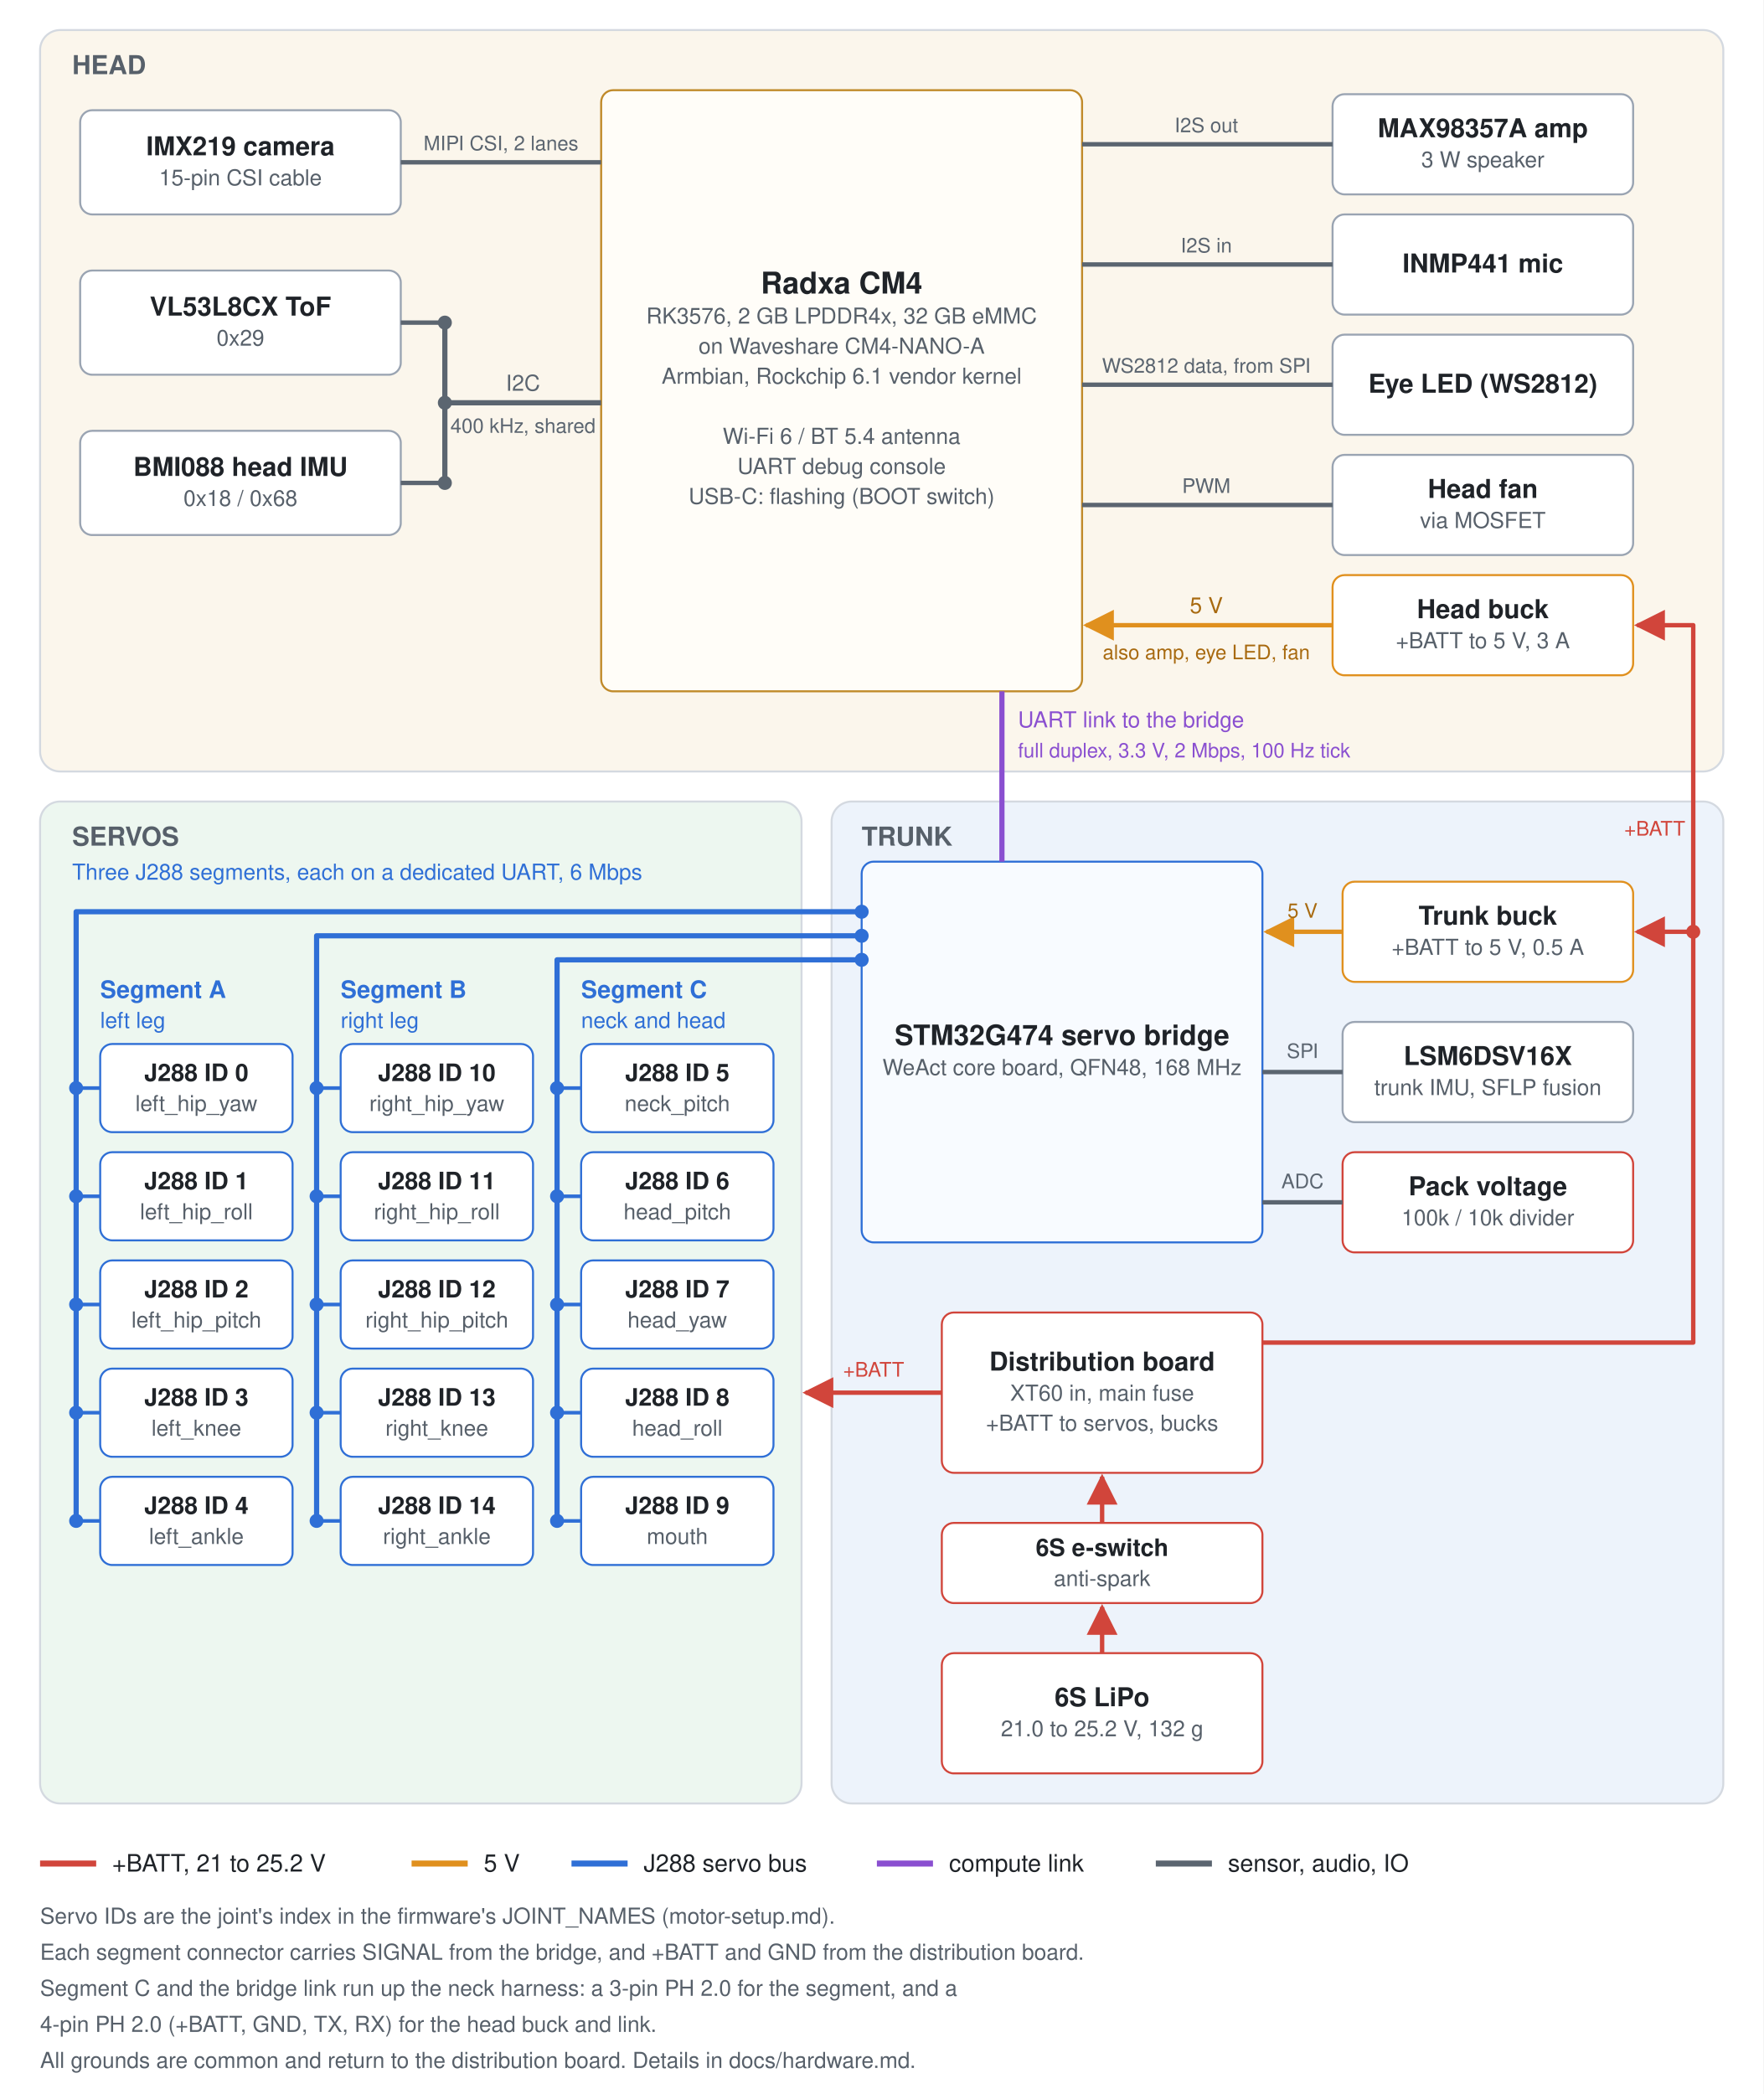
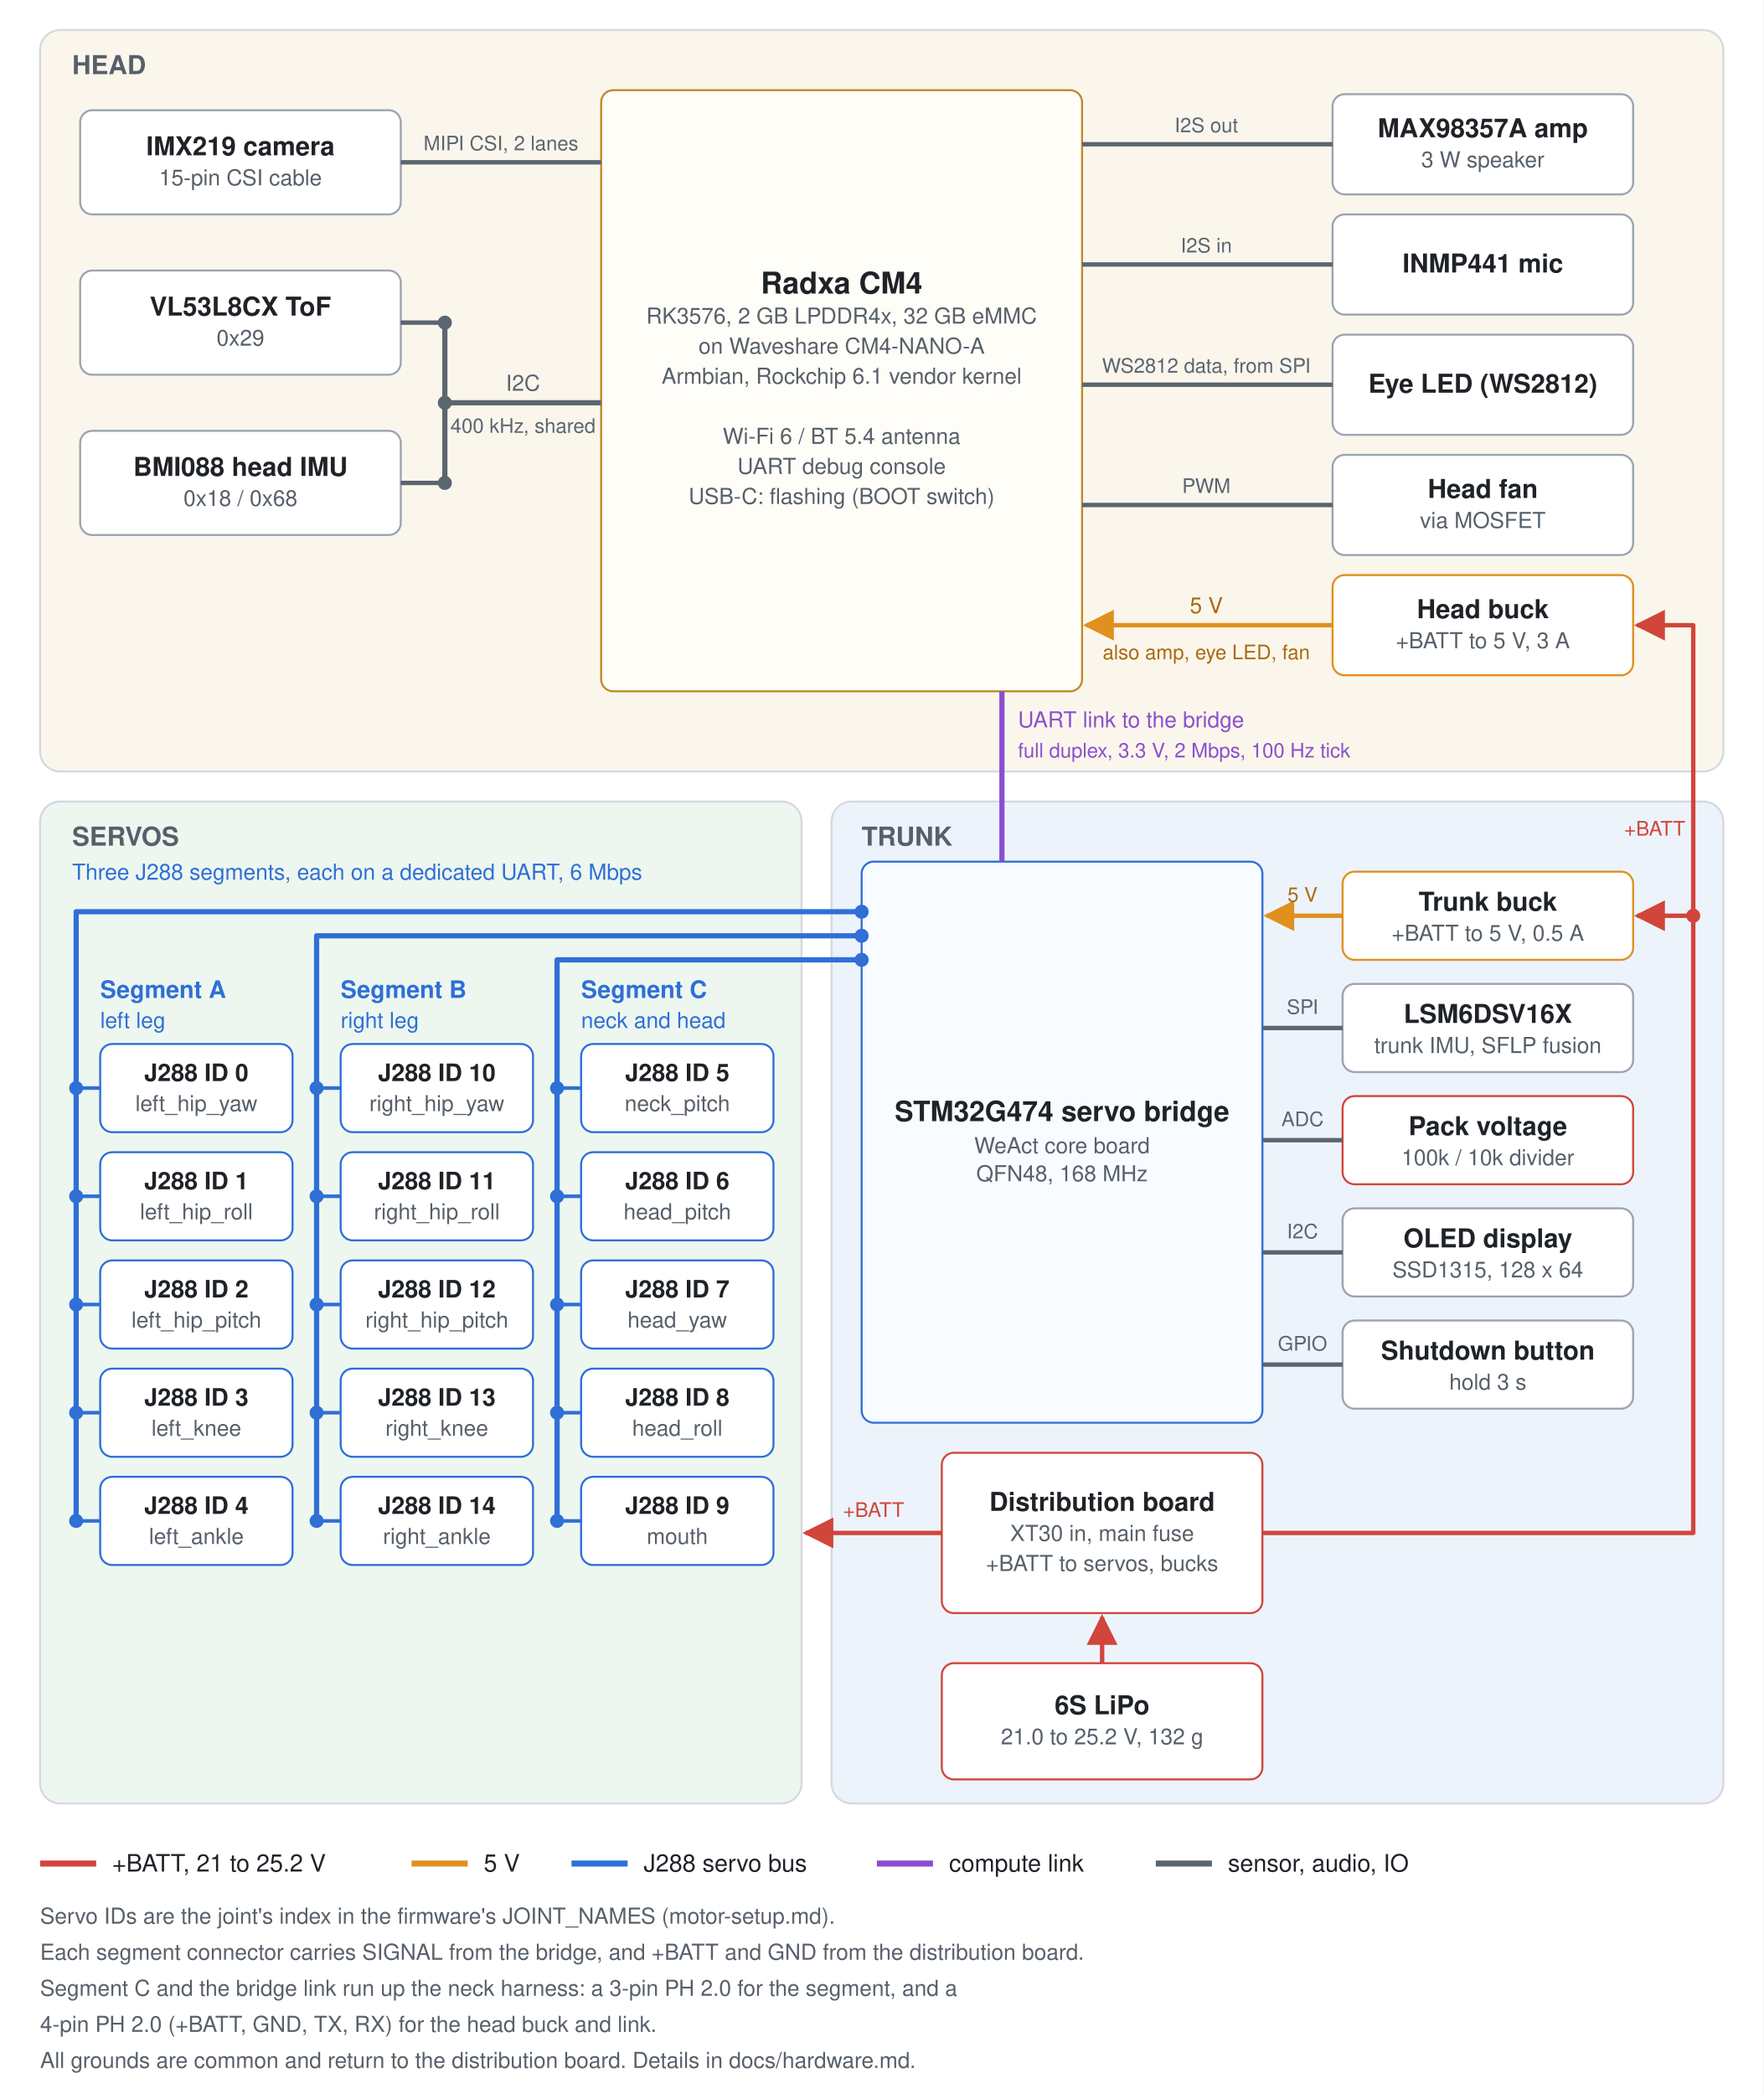
<svg xmlns="http://www.w3.org/2000/svg" viewBox="0 0 880 1045" width="880" height="1045" font-family="-apple-system, BlinkMacSystemFont, 'Segoe UI', Helvetica, Arial, sans-serif">
  <defs>
    <marker id="arrow-d1453b" viewBox="0 0 10 10" refX="9" refY="5" markerWidth="7" markerHeight="7" orient="auto-start-reverse">
      <path d="M0,0 L10,5 L0,10 z" fill="#d1453b" />
    </marker>
    <marker id="arrow-e0901e" viewBox="0 0 10 10" refX="9" refY="5" markerWidth="7" markerHeight="7" orient="auto-start-reverse">
      <path d="M0,0 L10,5 L0,10 z" fill="#e0901e" />
    </marker>
  </defs>
  <rect width="880" height="1045" fill="#ffffff" />
  <g transform="translate(0,-35)">
    <rect x="20" y="50" width="840" height="370" rx="10" fill="#fbf6ec" stroke="#d4d9e0" />
    <text x="36" y="72" font-size="13" text-anchor="start" font-weight="bold" fill="#57606a">HEAD</text>
    <rect x="20" y="435" width="380" height="500" rx="10" fill="#edf7f0" stroke="#d4d9e0" />
    <text x="36" y="457" font-size="13" text-anchor="start" font-weight="bold" fill="#57606a">SERVOS</text>
    <text x="36" y="474" font-size="11" text-anchor="start" font-weight="normal" fill="#2f6fd6">Three J288 segments, each on a dedicated UART, 6 Mbps</text>
    <rect x="415" y="435" width="445" height="500" rx="10" fill="#edf3fb" stroke="#d4d9e0" />
    <text x="430" y="457" font-size="13" text-anchor="start" font-weight="bold" fill="#57606a">TRUNK</text>
    <rect x="300" y="80" width="240" height="300" rx="6" fill="#fffdf8" stroke="#c08a2a" />
    <text x="420.0" y="181.5" font-size="15" text-anchor="middle" font-weight="bold" fill="#1f2328">Radxa CM4</text>
    <text x="420.0" y="196.5" font-size="11" text-anchor="middle" font-weight="normal" fill="#57606a">RK3576, 2 GB LPDDR4x, 32 GB eMMC</text>
    <text x="420.0" y="211.5" font-size="11" text-anchor="middle" font-weight="normal" fill="#57606a">on Waveshare CM4-NANO-A</text>
    <text x="420.0" y="226.5" font-size="11" text-anchor="middle" font-weight="normal" fill="#57606a">Armbian, Rockchip 6.1 vendor kernel</text>
    <text x="420.0" y="241.5" font-size="11" text-anchor="middle" font-weight="normal" fill="#57606a" />
    <text x="420.0" y="256.5" font-size="11" text-anchor="middle" font-weight="normal" fill="#57606a">Wi-Fi 6 / BT 5.4 antenna</text>
    <text x="420.0" y="271.5" font-size="11" text-anchor="middle" font-weight="normal" fill="#57606a">UART debug console</text>
    <text x="420.0" y="286.5" font-size="11" text-anchor="middle" font-weight="normal" fill="#57606a">USB-C: flashing (BOOT switch)</text>
    <rect x="40" y="90" width="160" height="52" rx="6" fill="#ffffff" stroke="#9aa4b2" />
    <text x="120.0" y="112.5" font-size="13" text-anchor="middle" font-weight="bold" fill="#1f2328">IMX219 camera</text>
    <text x="120.0" y="127.5" font-size="11" text-anchor="middle" font-weight="normal" fill="#57606a">15-pin CSI cable</text>
    <polyline points="200,116 300,116" fill="none" stroke="#5b6570" stroke-width="2.2" stroke-linejoin="round" />
    <text x="250" y="110" font-size="10" text-anchor="middle" font-weight="normal" fill="#5b6570">MIPI CSI, 2 lanes</text>
    <rect x="40" y="170" width="160" height="52" rx="6" fill="#ffffff" stroke="#9aa4b2" />
    <text x="120.0" y="192.5" font-size="13" text-anchor="middle" font-weight="bold" fill="#1f2328">VL53L8CX ToF</text>
    <text x="120.0" y="207.5" font-size="11" text-anchor="middle" font-weight="normal" fill="#57606a">0x29</text>
    <rect x="40" y="250" width="160" height="52" rx="6" fill="#ffffff" stroke="#9aa4b2" />
    <text x="120.0" y="272.5" font-size="13" text-anchor="middle" font-weight="bold" fill="#1f2328">BMI088 head IMU</text>
    <text x="120.0" y="287.5" font-size="11" text-anchor="middle" font-weight="normal" fill="#57606a">0x18 / 0x68</text>
    <polyline points="222,196 222,276" fill="none" stroke="#5b6570" stroke-width="2.6" stroke-linejoin="round" />
    <polyline points="200,196 222,196" fill="none" stroke="#5b6570" stroke-width="2.2" stroke-linejoin="round" />
    <circle cx="222" cy="196" r="3.5" fill="#5b6570" />
    <polyline points="200,276 222,276" fill="none" stroke="#5b6570" stroke-width="2.2" stroke-linejoin="round" />
    <circle cx="222" cy="276" r="3.5" fill="#5b6570" />
    <polyline points="222,236 300,236" fill="none" stroke="#5b6570" stroke-width="2.6" stroke-linejoin="round" />
    <circle cx="222" cy="236" r="3.5" fill="#5b6570" />
    <text x="261" y="230" font-size="11" text-anchor="middle" font-weight="normal" fill="#5b6570">I2C</text>
    <text x="261" y="251" font-size="10" text-anchor="middle" font-weight="normal" fill="#5b6570">400 kHz, shared</text>
    <rect x="665" y="82" width="150" height="50" rx="6" fill="#ffffff" stroke="#9aa4b2" />
    <text x="740.0" y="103.5" font-size="13" text-anchor="middle" font-weight="bold" fill="#1f2328">MAX98357A amp</text>
    <text x="740.0" y="118.5" font-size="11" text-anchor="middle" font-weight="normal" fill="#57606a">3 W speaker</text>
    <polyline points="540,107 665,107" fill="none" stroke="#5b6570" stroke-width="2.2" stroke-linejoin="round" />
    <text x="602" y="101" font-size="10" text-anchor="middle" font-weight="normal" fill="#5b6570">I2S out</text>
    <rect x="665" y="142" width="150" height="50" rx="6" fill="#ffffff" stroke="#9aa4b2" />
    <text x="740.0" y="171.0" font-size="13" text-anchor="middle" font-weight="bold" fill="#1f2328">INMP441 mic</text>
    <polyline points="540,167 665,167" fill="none" stroke="#5b6570" stroke-width="2.2" stroke-linejoin="round" />
    <text x="602" y="161" font-size="10" text-anchor="middle" font-weight="normal" fill="#5b6570">I2S in</text>
    <rect x="665" y="202" width="150" height="50" rx="6" fill="#ffffff" stroke="#9aa4b2" />
    <text x="740.0" y="231.0" font-size="13" text-anchor="middle" font-weight="bold" fill="#1f2328">Eye LED (WS2812)</text>
    <polyline points="540,227 665,227" fill="none" stroke="#5b6570" stroke-width="2.2" stroke-linejoin="round" />
    <text x="602" y="221" font-size="10" text-anchor="middle" font-weight="normal" fill="#5b6570">WS2812 data, from SPI</text>
    <rect x="665" y="262" width="150" height="50" rx="6" fill="#ffffff" stroke="#9aa4b2" />
    <text x="740.0" y="283.5" font-size="13" text-anchor="middle" font-weight="bold" fill="#1f2328">Head fan</text>
    <text x="740.0" y="298.5" font-size="11" text-anchor="middle" font-weight="normal" fill="#57606a">via MOSFET</text>
    <polyline points="540,287 665,287" fill="none" stroke="#5b6570" stroke-width="2.2" stroke-linejoin="round" />
    <text x="602" y="281" font-size="10" text-anchor="middle" font-weight="normal" fill="#5b6570">PWM</text>
    <rect x="665" y="322" width="150" height="50" rx="6" fill="#ffffff" stroke="#e0901e" />
    <text x="740.0" y="343.5" font-size="13" text-anchor="middle" font-weight="bold" fill="#1f2328">Head buck</text>
    <text x="740.0" y="358.5" font-size="11" text-anchor="middle" font-weight="normal" fill="#57606a">+BATT to 5 V, 3 A</text>
    <polyline points="665,347 542,347" fill="none" stroke="#e0901e" stroke-width="2.2" stroke-linejoin="round" marker-end="url(#arrow-e0901e)" />
    <text x="602" y="341" font-size="11" text-anchor="middle" font-weight="normal" fill="#a86a10">5 V</text>
    <text x="602" y="364" font-size="10" text-anchor="middle" font-weight="normal" fill="#a86a10">also amp, eye LED, fan</text>
-     <rect x="430" y="465" width="200" height="190" rx="6" fill="#f8fbff" stroke="#2f6fd6" />
-     <text x="530.0" y="556.5" font-size="14" text-anchor="middle" font-weight="bold" fill="#1f2328">STM32G474 servo bridge</text>
-     <text x="530.0" y="571.5" font-size="11" text-anchor="middle" font-weight="normal" fill="#57606a">WeAct core board, QFN48, 168 MHz</text>
-     <rect x="670" y="475" width="145" height="50" rx="6" fill="#ffffff" stroke="#e0901e" />
-     <text x="742.5" y="496.5" font-size="13" text-anchor="middle" font-weight="bold" fill="#1f2328">Trunk buck</text>
-     <text x="742.5" y="511.5" font-size="11" text-anchor="middle" font-weight="normal" fill="#57606a">+BATT to 5 V, 0.5 A</text>
-     <polyline points="670,500 632,500" fill="none" stroke="#e0901e" stroke-width="2.2" stroke-linejoin="round" marker-end="url(#arrow-e0901e)" />
-     <text x="650" y="493" font-size="10" text-anchor="middle" font-weight="normal" fill="#a86a10">5 V</text>
-     <rect x="670" y="545" width="145" height="50" rx="6" fill="#ffffff" stroke="#9aa4b2" />
-     <text x="742.5" y="566.5" font-size="13" text-anchor="middle" font-weight="bold" fill="#1f2328">LSM6DSV16X</text>
-     <text x="742.5" y="581.5" font-size="11" text-anchor="middle" font-weight="normal" fill="#57606a">trunk IMU, SFLP fusion</text>
-     <polyline points="630,570 670,570" fill="none" stroke="#5b6570" stroke-width="2.2" stroke-linejoin="round" />
-     <text x="650" y="563" font-size="10" text-anchor="middle" font-weight="normal" fill="#5b6570">SPI</text>
-     <rect x="670" y="610" width="145" height="50" rx="6" fill="#ffffff" stroke="#d1453b" />
-     <text x="742.5" y="631.5" font-size="13" text-anchor="middle" font-weight="bold" fill="#1f2328">Pack voltage</text>
-     <text x="742.5" y="646.5" font-size="11" text-anchor="middle" font-weight="normal" fill="#57606a">100k / 10k divider</text>
-     <polyline points="630,635 670,635" fill="none" stroke="#5b6570" stroke-width="2.2" stroke-linejoin="round" />
-     <text x="650" y="628" font-size="10" text-anchor="middle" font-weight="normal" fill="#5b6570">ADC</text>
-     <rect x="470" y="690" width="160" height="80" rx="6" fill="#ffffff" stroke="#d1453b" />
-     <text x="550.0" y="719.0" font-size="13" text-anchor="middle" font-weight="bold" fill="#1f2328">Distribution board</text>
-     <text x="550.0" y="734.0" font-size="11" text-anchor="middle" font-weight="normal" fill="#57606a">XT60 in, main fuse</text>
-     <text x="550.0" y="749.0" font-size="11" text-anchor="middle" font-weight="normal" fill="#57606a">+BATT to servos, bucks</text>
-     <rect x="470" y="795" width="160" height="40" rx="6" fill="#ffffff" stroke="#d1453b" />
-     <text x="550.0" y="811.5" font-size="12" text-anchor="middle" font-weight="bold" fill="#1f2328">6S e-switch</text>
-     <text x="550.0" y="826.5" font-size="11" text-anchor="middle" font-weight="normal" fill="#57606a">anti-spark</text>
-     <rect x="470" y="860" width="160" height="60" rx="6" fill="#ffffff" stroke="#d1453b" />
-     <text x="550.0" y="886.5" font-size="13" text-anchor="middle" font-weight="bold" fill="#1f2328">6S LiPo</text>
-     <text x="550.0" y="901.5" font-size="11" text-anchor="middle" font-weight="normal" fill="#57606a">21.0 to 25.2 V, 132 g</text>
-     <polyline points="550,860 550,837" fill="none" stroke="#d1453b" stroke-width="2.2" stroke-linejoin="round" marker-end="url(#arrow-d1453b)" />
-     <polyline points="550,795 550,772" fill="none" stroke="#d1453b" stroke-width="2.2" stroke-linejoin="round" marker-end="url(#arrow-d1453b)" />
-     <polyline points="630,705 845,705 845,347 817,347" fill="none" stroke="#d1453b" stroke-width="2.2" stroke-linejoin="round" marker-end="url(#arrow-d1453b)" />
-     <polyline points="845,500 817,500" fill="none" stroke="#d1453b" stroke-width="2.2" stroke-linejoin="round" marker-end="url(#arrow-d1453b)" />
-     <circle cx="845" cy="500" r="3.5" fill="#d1453b" />
+     <rect x="430" y="465" width="200" height="280" rx="6" fill="#f8fbff" stroke="#2f6fd6" />
+     <text x="530.0" y="594.5" font-size="14" text-anchor="middle" font-weight="bold" fill="#1f2328">STM32G474 servo bridge</text>
+     <text x="530.0" y="610.5" font-size="11" text-anchor="middle" font-weight="normal" fill="#57606a">WeAct core board</text>
+     <text x="530.0" y="624.5" font-size="11" text-anchor="middle" font-weight="normal" fill="#57606a">QFN48, 168 MHz</text>
+     <rect x="670" y="470" width="145" height="44" rx="6" fill="#ffffff" stroke="#e0901e" />
+     <text x="742.5" y="489.5" font-size="13" text-anchor="middle" font-weight="bold" fill="#1f2328">Trunk buck</text>
+     <text x="742.5" y="504.5" font-size="11" text-anchor="middle" font-weight="normal" fill="#57606a">+BATT to 5 V, 0.5 A</text>
+     <polyline points="670,492 632,492" fill="none" stroke="#e0901e" stroke-width="2.2" stroke-linejoin="round" marker-end="url(#arrow-e0901e)" />
+     <text x="650" y="485" font-size="10" text-anchor="middle" font-weight="normal" fill="#a86a10">5 V</text>
+     <rect x="670" y="526" width="145" height="44" rx="6" fill="#ffffff" stroke="#9aa4b2" />
+     <text x="742.5" y="545.5" font-size="13" text-anchor="middle" font-weight="bold" fill="#1f2328">LSM6DSV16X</text>
+     <text x="742.5" y="560.5" font-size="11" text-anchor="middle" font-weight="normal" fill="#57606a">trunk IMU, SFLP fusion</text>
+     <polyline points="630,548 670,548" fill="none" stroke="#5b6570" stroke-width="2.2" stroke-linejoin="round" />
+     <text x="650" y="541" font-size="10" text-anchor="middle" font-weight="normal" fill="#5b6570">SPI</text>
+     <rect x="670" y="582" width="145" height="44" rx="6" fill="#ffffff" stroke="#d1453b" />
+     <text x="742.5" y="601.5" font-size="13" text-anchor="middle" font-weight="bold" fill="#1f2328">Pack voltage</text>
+     <text x="742.5" y="616.5" font-size="11" text-anchor="middle" font-weight="normal" fill="#57606a">100k / 10k divider</text>
+     <polyline points="630,604 670,604" fill="none" stroke="#5b6570" stroke-width="2.2" stroke-linejoin="round" />
+     <text x="650" y="597" font-size="10" text-anchor="middle" font-weight="normal" fill="#5b6570">ADC</text>
+     <rect x="670" y="638" width="145" height="44" rx="6" fill="#ffffff" stroke="#9aa4b2" />
+     <text x="742.5" y="657.5" font-size="13" text-anchor="middle" font-weight="bold" fill="#1f2328">OLED display</text>
+     <text x="742.5" y="672.5" font-size="11" text-anchor="middle" font-weight="normal" fill="#57606a">SSD1315, 128 x 64</text>
+     <polyline points="630,660 670,660" fill="none" stroke="#5b6570" stroke-width="2.2" stroke-linejoin="round" />
+     <text x="650" y="653" font-size="10" text-anchor="middle" font-weight="normal" fill="#5b6570">I2C</text>
+     <rect x="670" y="694" width="145" height="44" rx="6" fill="#ffffff" stroke="#9aa4b2" />
+     <text x="742.5" y="713.5" font-size="13" text-anchor="middle" font-weight="bold" fill="#1f2328">Shutdown button</text>
+     <text x="742.5" y="728.5" font-size="11" text-anchor="middle" font-weight="normal" fill="#57606a">hold 3 s</text>
+     <polyline points="630,716 670,716" fill="none" stroke="#5b6570" stroke-width="2.2" stroke-linejoin="round" />
+     <text x="650" y="709" font-size="10" text-anchor="middle" font-weight="normal" fill="#5b6570">GPIO</text>
+     <rect x="470" y="760" width="160" height="80" rx="6" fill="#ffffff" stroke="#d1453b" />
+     <text x="550.0" y="789.0" font-size="13" text-anchor="middle" font-weight="bold" fill="#1f2328">Distribution board</text>
+     <text x="550.0" y="804.0" font-size="11" text-anchor="middle" font-weight="normal" fill="#57606a">XT30 in, main fuse</text>
+     <text x="550.0" y="819.0" font-size="11" text-anchor="middle" font-weight="normal" fill="#57606a">+BATT to servos, bucks</text>
+     <rect x="470" y="865" width="160" height="58" rx="6" fill="#ffffff" stroke="#d1453b" />
+     <text x="550.0" y="890.5" font-size="13" text-anchor="middle" font-weight="bold" fill="#1f2328">6S LiPo</text>
+     <text x="550.0" y="905.5" font-size="11" text-anchor="middle" font-weight="normal" fill="#57606a">21.0 to 25.2 V, 132 g</text>
+     <polyline points="550,865 550,842" fill="none" stroke="#d1453b" stroke-width="2.2" stroke-linejoin="round" marker-end="url(#arrow-d1453b)" />
+     <polyline points="630,800 845,800 845,347 817,347" fill="none" stroke="#d1453b" stroke-width="2.2" stroke-linejoin="round" marker-end="url(#arrow-d1453b)" />
+     <polyline points="845,492 817,492" fill="none" stroke="#d1453b" stroke-width="2.2" stroke-linejoin="round" marker-end="url(#arrow-d1453b)" />
+     <circle cx="845" cy="492" r="3.5" fill="#d1453b" />
    <text x="841" y="452" font-size="10" text-anchor="end" font-weight="normal" fill="#d1453b">+BATT</text>
-     <polyline points="470,730 402,730" fill="none" stroke="#d1453b" stroke-width="2.2" stroke-linejoin="round" marker-end="url(#arrow-d1453b)" />
-     <text x="436" y="722" font-size="10" text-anchor="middle" font-weight="normal" fill="#d1453b">+BATT</text>
+     <polyline points="470,800 402,800" fill="none" stroke="#d1453b" stroke-width="2.2" stroke-linejoin="round" marker-end="url(#arrow-d1453b)" />
+     <text x="436" y="792" font-size="10" text-anchor="middle" font-weight="normal" fill="#d1453b">+BATT</text>
    <polyline points="500,380 500,465" fill="none" stroke="#8a4fd0" stroke-width="2.6" stroke-linejoin="round" />
    <text x="508" y="398" font-size="11" text-anchor="start" font-weight="normal" fill="#8a4fd0">UART link to the bridge</text>
    <text x="508" y="413" font-size="10" text-anchor="start" font-weight="normal" fill="#8a4fd0">full duplex, 3.3 V, 2 Mbps, 100 Hz tick</text>
    <text x="50" y="533" font-size="12" text-anchor="start" font-weight="bold" fill="#2f6fd6">Segment A</text>
    <text x="50" y="548" font-size="11" text-anchor="start" font-weight="normal" fill="#2f6fd6">left leg</text>
    <rect x="50" y="556" width="96" height="44" rx="6" fill="#ffffff" stroke="#2f6fd6" />
    <text x="98.0" y="574.5" font-size="12" text-anchor="middle" font-weight="bold" fill="#1f2328">J288  ID 0</text>
    <text x="98.0" y="589.5" font-size="11" text-anchor="middle" font-weight="normal" fill="#57606a">left_hip_yaw</text>
    <polyline points="38,578.0 50,578.0" fill="none" stroke="#2f6fd6" stroke-width="1.8" stroke-linejoin="round" />
    <circle cx="38" cy="578.0" r="3.5" fill="#2f6fd6" />
    <rect x="50" y="610" width="96" height="44" rx="6" fill="#ffffff" stroke="#2f6fd6" />
    <text x="98.0" y="628.5" font-size="12" text-anchor="middle" font-weight="bold" fill="#1f2328">J288  ID 1</text>
    <text x="98.0" y="643.5" font-size="11" text-anchor="middle" font-weight="normal" fill="#57606a">left_hip_roll</text>
    <polyline points="38,632.0 50,632.0" fill="none" stroke="#2f6fd6" stroke-width="1.8" stroke-linejoin="round" />
    <circle cx="38" cy="632.0" r="3.5" fill="#2f6fd6" />
    <rect x="50" y="664" width="96" height="44" rx="6" fill="#ffffff" stroke="#2f6fd6" />
    <text x="98.0" y="682.5" font-size="12" text-anchor="middle" font-weight="bold" fill="#1f2328">J288  ID 2</text>
    <text x="98.0" y="697.5" font-size="11" text-anchor="middle" font-weight="normal" fill="#57606a">left_hip_pitch</text>
    <polyline points="38,686.0 50,686.0" fill="none" stroke="#2f6fd6" stroke-width="1.8" stroke-linejoin="round" />
    <circle cx="38" cy="686.0" r="3.5" fill="#2f6fd6" />
    <rect x="50" y="718" width="96" height="44" rx="6" fill="#ffffff" stroke="#2f6fd6" />
    <text x="98.0" y="736.5" font-size="12" text-anchor="middle" font-weight="bold" fill="#1f2328">J288  ID 3</text>
    <text x="98.0" y="751.5" font-size="11" text-anchor="middle" font-weight="normal" fill="#57606a">left_knee</text>
    <polyline points="38,740.0 50,740.0" fill="none" stroke="#2f6fd6" stroke-width="1.8" stroke-linejoin="round" />
    <circle cx="38" cy="740.0" r="3.5" fill="#2f6fd6" />
    <rect x="50" y="772" width="96" height="44" rx="6" fill="#ffffff" stroke="#2f6fd6" />
    <text x="98.0" y="790.5" font-size="12" text-anchor="middle" font-weight="bold" fill="#1f2328">J288  ID 4</text>
    <text x="98.0" y="805.5" font-size="11" text-anchor="middle" font-weight="normal" fill="#57606a">left_ankle</text>
    <polyline points="38,794.0 50,794.0" fill="none" stroke="#2f6fd6" stroke-width="1.8" stroke-linejoin="round" />
    <circle cx="38" cy="794.0" r="3.5" fill="#2f6fd6" />
    <polyline points="430,490 38,490 38,794.0" fill="none" stroke="#2f6fd6" stroke-width="2.6" stroke-linejoin="round" />
    <circle cx="430" cy="490" r="3.5" fill="#2f6fd6" />
    <text x="170" y="533" font-size="12" text-anchor="start" font-weight="bold" fill="#2f6fd6">Segment B</text>
    <text x="170" y="548" font-size="11" text-anchor="start" font-weight="normal" fill="#2f6fd6">right leg</text>
    <rect x="170" y="556" width="96" height="44" rx="6" fill="#ffffff" stroke="#2f6fd6" />
    <text x="218.0" y="574.5" font-size="12" text-anchor="middle" font-weight="bold" fill="#1f2328">J288  ID 10</text>
    <text x="218.0" y="589.5" font-size="11" text-anchor="middle" font-weight="normal" fill="#57606a">right_hip_yaw</text>
    <polyline points="158,578.0 170,578.0" fill="none" stroke="#2f6fd6" stroke-width="1.8" stroke-linejoin="round" />
    <circle cx="158" cy="578.0" r="3.5" fill="#2f6fd6" />
    <rect x="170" y="610" width="96" height="44" rx="6" fill="#ffffff" stroke="#2f6fd6" />
    <text x="218.0" y="628.5" font-size="12" text-anchor="middle" font-weight="bold" fill="#1f2328">J288  ID 11</text>
    <text x="218.0" y="643.5" font-size="11" text-anchor="middle" font-weight="normal" fill="#57606a">right_hip_roll</text>
    <polyline points="158,632.0 170,632.0" fill="none" stroke="#2f6fd6" stroke-width="1.8" stroke-linejoin="round" />
    <circle cx="158" cy="632.0" r="3.5" fill="#2f6fd6" />
    <rect x="170" y="664" width="96" height="44" rx="6" fill="#ffffff" stroke="#2f6fd6" />
    <text x="218.0" y="682.5" font-size="12" text-anchor="middle" font-weight="bold" fill="#1f2328">J288  ID 12</text>
    <text x="218.0" y="697.5" font-size="11" text-anchor="middle" font-weight="normal" fill="#57606a">right_hip_pitch</text>
    <polyline points="158,686.0 170,686.0" fill="none" stroke="#2f6fd6" stroke-width="1.8" stroke-linejoin="round" />
    <circle cx="158" cy="686.0" r="3.5" fill="#2f6fd6" />
    <rect x="170" y="718" width="96" height="44" rx="6" fill="#ffffff" stroke="#2f6fd6" />
    <text x="218.0" y="736.5" font-size="12" text-anchor="middle" font-weight="bold" fill="#1f2328">J288  ID 13</text>
    <text x="218.0" y="751.5" font-size="11" text-anchor="middle" font-weight="normal" fill="#57606a">right_knee</text>
    <polyline points="158,740.0 170,740.0" fill="none" stroke="#2f6fd6" stroke-width="1.8" stroke-linejoin="round" />
    <circle cx="158" cy="740.0" r="3.5" fill="#2f6fd6" />
    <rect x="170" y="772" width="96" height="44" rx="6" fill="#ffffff" stroke="#2f6fd6" />
    <text x="218.0" y="790.5" font-size="12" text-anchor="middle" font-weight="bold" fill="#1f2328">J288  ID 14</text>
    <text x="218.0" y="805.5" font-size="11" text-anchor="middle" font-weight="normal" fill="#57606a">right_ankle</text>
    <polyline points="158,794.0 170,794.0" fill="none" stroke="#2f6fd6" stroke-width="1.8" stroke-linejoin="round" />
    <circle cx="158" cy="794.0" r="3.5" fill="#2f6fd6" />
    <polyline points="430,502 158,502 158,794.0" fill="none" stroke="#2f6fd6" stroke-width="2.6" stroke-linejoin="round" />
    <circle cx="430" cy="502" r="3.5" fill="#2f6fd6" />
    <text x="290" y="533" font-size="12" text-anchor="start" font-weight="bold" fill="#2f6fd6">Segment C</text>
    <text x="290" y="548" font-size="11" text-anchor="start" font-weight="normal" fill="#2f6fd6">neck and head</text>
    <rect x="290" y="556" width="96" height="44" rx="6" fill="#ffffff" stroke="#2f6fd6" />
    <text x="338.0" y="574.5" font-size="12" text-anchor="middle" font-weight="bold" fill="#1f2328">J288  ID 5</text>
    <text x="338.0" y="589.5" font-size="11" text-anchor="middle" font-weight="normal" fill="#57606a">neck_pitch</text>
    <polyline points="278,578.0 290,578.0" fill="none" stroke="#2f6fd6" stroke-width="1.8" stroke-linejoin="round" />
    <circle cx="278" cy="578.0" r="3.5" fill="#2f6fd6" />
    <rect x="290" y="610" width="96" height="44" rx="6" fill="#ffffff" stroke="#2f6fd6" />
    <text x="338.0" y="628.5" font-size="12" text-anchor="middle" font-weight="bold" fill="#1f2328">J288  ID 6</text>
    <text x="338.0" y="643.5" font-size="11" text-anchor="middle" font-weight="normal" fill="#57606a">head_pitch</text>
    <polyline points="278,632.0 290,632.0" fill="none" stroke="#2f6fd6" stroke-width="1.8" stroke-linejoin="round" />
    <circle cx="278" cy="632.0" r="3.5" fill="#2f6fd6" />
    <rect x="290" y="664" width="96" height="44" rx="6" fill="#ffffff" stroke="#2f6fd6" />
    <text x="338.0" y="682.5" font-size="12" text-anchor="middle" font-weight="bold" fill="#1f2328">J288  ID 7</text>
    <text x="338.0" y="697.5" font-size="11" text-anchor="middle" font-weight="normal" fill="#57606a">head_yaw</text>
    <polyline points="278,686.0 290,686.0" fill="none" stroke="#2f6fd6" stroke-width="1.8" stroke-linejoin="round" />
    <circle cx="278" cy="686.0" r="3.5" fill="#2f6fd6" />
    <rect x="290" y="718" width="96" height="44" rx="6" fill="#ffffff" stroke="#2f6fd6" />
    <text x="338.0" y="736.5" font-size="12" text-anchor="middle" font-weight="bold" fill="#1f2328">J288  ID 8</text>
    <text x="338.0" y="751.5" font-size="11" text-anchor="middle" font-weight="normal" fill="#57606a">head_roll</text>
    <polyline points="278,740.0 290,740.0" fill="none" stroke="#2f6fd6" stroke-width="1.8" stroke-linejoin="round" />
    <circle cx="278" cy="740.0" r="3.5" fill="#2f6fd6" />
    <rect x="290" y="772" width="96" height="44" rx="6" fill="#ffffff" stroke="#2f6fd6" />
    <text x="338.0" y="790.5" font-size="12" text-anchor="middle" font-weight="bold" fill="#1f2328">J288  ID 9</text>
    <text x="338.0" y="805.5" font-size="11" text-anchor="middle" font-weight="normal" fill="#57606a">mouth</text>
    <polyline points="278,794.0 290,794.0" fill="none" stroke="#2f6fd6" stroke-width="1.8" stroke-linejoin="round" />
    <circle cx="278" cy="794.0" r="3.5" fill="#2f6fd6" />
    <polyline points="430,514 278,514 278,794.0" fill="none" stroke="#2f6fd6" stroke-width="2.6" stroke-linejoin="round" />
    <circle cx="430" cy="514" r="3.5" fill="#2f6fd6" />
    <polyline points="20,965 48,965" fill="none" stroke="#d1453b" stroke-width="3" stroke-linejoin="round" />
    <text x="56" y="969" font-size="12" text-anchor="start" font-weight="normal" fill="#1f2328">+BATT, 21 to 25.2 V</text>
    <polyline points="205.4,965 233.4,965" fill="none" stroke="#e0901e" stroke-width="3" stroke-linejoin="round" />
    <text x="241.4" y="969" font-size="12" text-anchor="start" font-weight="normal" fill="#1f2328">5 V</text>
    <polyline points="285.2,965 313.2,965" fill="none" stroke="#2f6fd6" stroke-width="3" stroke-linejoin="round" />
    <text x="321.2" y="969" font-size="12" text-anchor="start" font-weight="normal" fill="#1f2328">J288 servo bus</text>
    <polyline points="437.6,965 465.6,965" fill="none" stroke="#8a4fd0" stroke-width="3" stroke-linejoin="round" />
    <text x="473.6" y="969" font-size="12" text-anchor="start" font-weight="normal" fill="#1f2328">compute link</text>
    <polyline points="576.8,965 604.8,965" fill="none" stroke="#5b6570" stroke-width="3" stroke-linejoin="round" />
    <text x="612.8" y="969" font-size="12" text-anchor="start" font-weight="normal" fill="#1f2328">sensor, audio, IO</text>
    <text x="20" y="995" font-size="11" text-anchor="start" font-weight="normal" fill="#57606a">Servo IDs are the joint's index in the firmware's JOINT_NAMES (motor-setup.md).</text>
    <text x="20" y="1013" font-size="11" text-anchor="start" font-weight="normal" fill="#57606a">Each segment connector carries SIGNAL from the bridge, and +BATT and GND from the distribution board.</text>
    <text x="20" y="1031" font-size="11" text-anchor="start" font-weight="normal" fill="#57606a">Segment C and the bridge link run up the neck harness: a 3-pin PH 2.0 for the segment, and a</text>
    <text x="20" y="1049" font-size="11" text-anchor="start" font-weight="normal" fill="#57606a">4-pin PH 2.0 (+BATT, GND, TX, RX) for the head buck and link.</text>
    <text x="20" y="1067" font-size="11" text-anchor="start" font-weight="normal" fill="#57606a">All grounds are common and return to the distribution board. Details in docs/hardware.md.</text>
  </g>
</svg>
